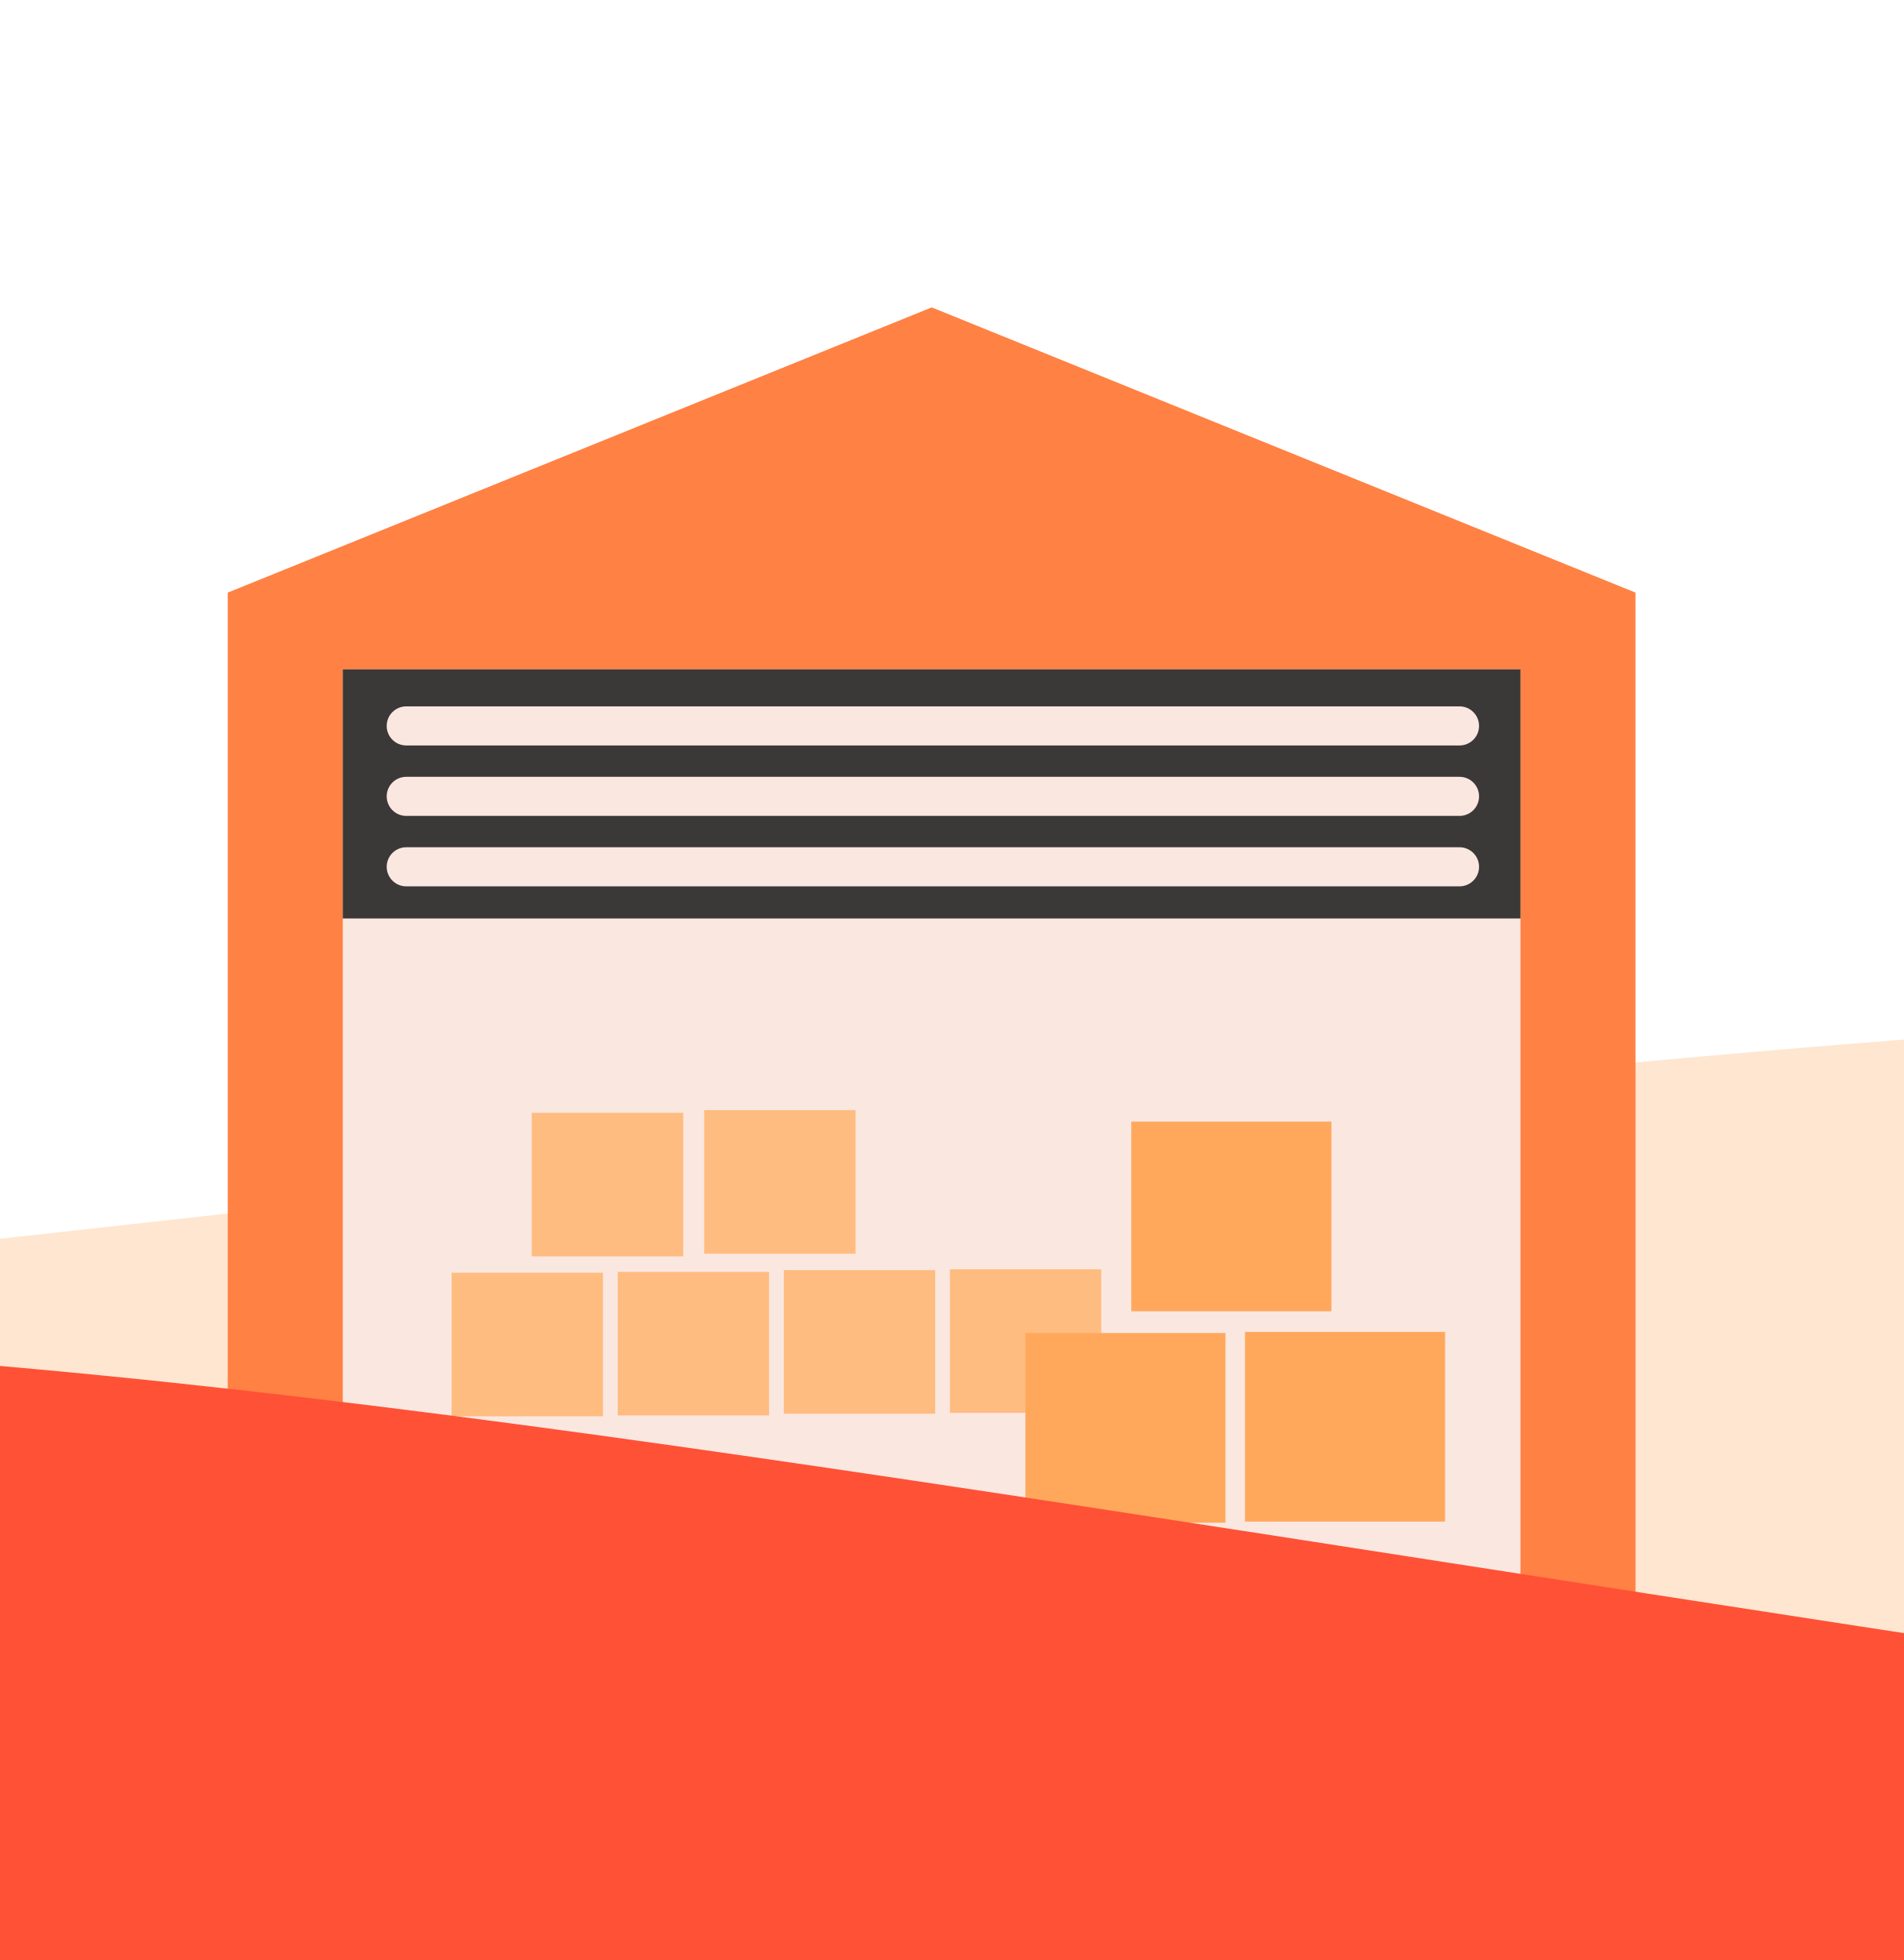
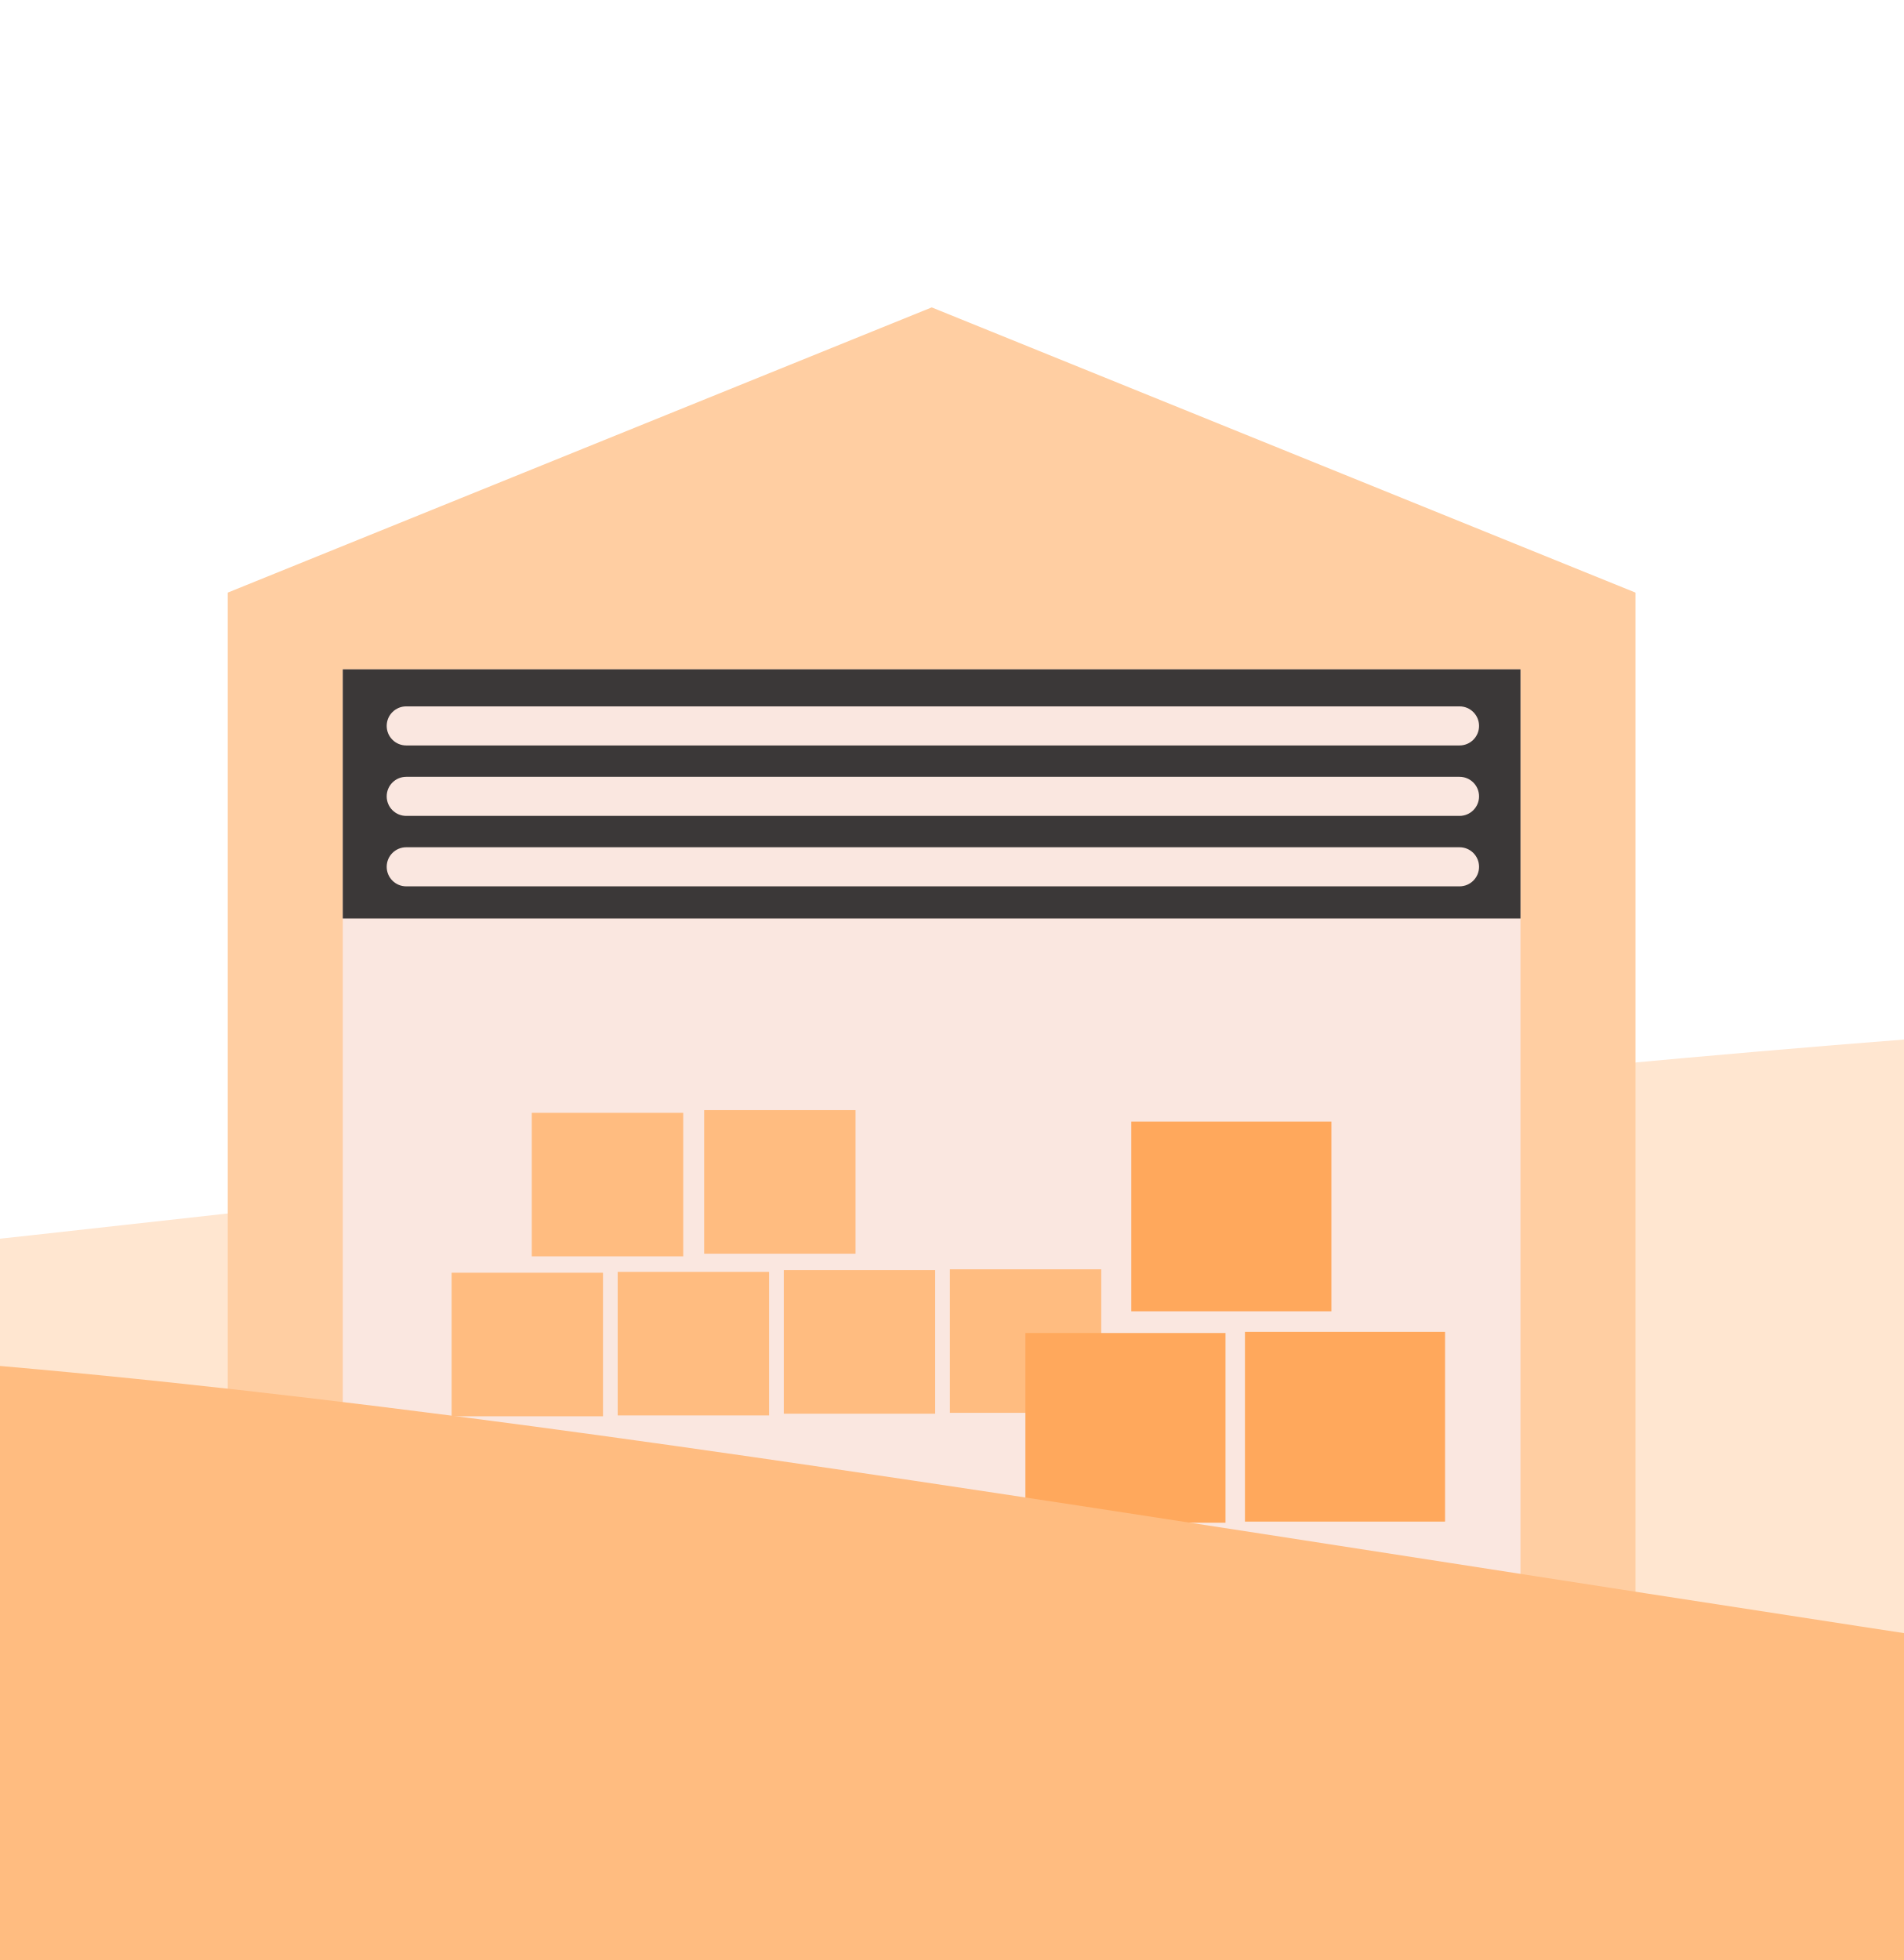
<svg xmlns="http://www.w3.org/2000/svg" viewBox="0 0 22.107 22.76" version="1.1" id="svg5">
  <defs id="defs2" />
  <g id="layer1" transform="translate(-60.83076,-104.6108)">
    <path style="font-variation-settings:normal;opacity:1;vector-effect:none;fill:#ffe6d0;fill-opacity:1;stroke:none;stroke-width:0.265px;stroke-linecap:butt;stroke-linejoin:miter;stroke-miterlimit:4;stroke-dasharray:none;stroke-dashoffset:0;stroke-opacity:1;-inkscape-stroke:none;stop-color:#000000;stop-opacity:1" d="m 56.782,119.431 c 11.977,-1.259 22.922,-2.716 31.106,-3.052 l -0.093,10.19 -31.243,-0.293 z" id="path6179" data-depth="-4" />
    <path id="c2-fondo" style="fill:#fae7e0;fill-opacity:1;stroke:none;stroke-width:0.265;stroke-linecap:round;stroke-linejoin:round;stroke-miterlimit:9;stroke-dasharray:none;stroke-opacity:1;paint-order:stroke fill markers" d="m 64.219,111.937 v 12.778 h 15.076 v -12.778 z" data-depth="-1" />
    <path id="c2-cajas2" style="fill:#ffbc80;fill-opacity:1;stroke:none;stroke-width:0.265;stroke-linecap:round;stroke-linejoin:round;stroke-miterlimit:9;stroke-dasharray:none;stroke-opacity:1;paint-order:stroke fill markers" d="m 69.009,117.502 v 1.667 h 1.758 v -1.667 z m -2.002,0.031 v 1.667 h 1.759 v -1.667 z m 4.856,1.817 v 1.667 h 1.758 v -1.667 z m -1.929,0.01 v 1.667 h 1.758 v -1.667 z m -1.929,0.02 v 1.667 h 1.758 v -1.667 z m -1.929,0.01 v 1.667 h 1.758 v -1.667 z" data-depth="-2" />
    <g id="c2-casa" data-depth="-1">
-       <path style="font-variation-settings:normal;opacity:1;vector-effect:none;fill:#ff8144;fill-opacity:1;stroke:none;stroke-width:0.265px;stroke-linecap:butt;stroke-linejoin:miter;stroke-miterlimit:4;stroke-dasharray:none;stroke-dashoffset:0;stroke-opacity:1;-inkscape-stroke:none;stop-color:#000000;stop-opacity:1" d="m 71.652,110.348 -8.176,3.312 v 13.131 H 64.812 v -12.24 h 6.84 6.838 v 12.24 h 1.336 v -13.131 z" id="path4463" class="UnoptimicedTransforms" transform="translate(0,-2.167674)" />
+       <path style="font-variation-settings:normal;opacity:1;vector-effect:none;fill:#ffcea2;fill-opacity:1;stroke:none;stroke-width:0.265px;stroke-linecap:butt;stroke-linejoin:miter;stroke-miterlimit:4;stroke-dasharray:none;stroke-dashoffset:0;stroke-opacity:1;-inkscape-stroke:none;stop-color:#000000;stop-opacity:1" d="m 71.652,110.348 -8.176,3.312 v 13.131 H 64.812 v -12.24 h 6.84 6.838 v 12.24 h 1.336 v -13.131 z" id="path4463" class="UnoptimicedTransforms" transform="translate(0,-2.167674)" />
      <g id="g6491" transform="translate(0,-2.167674)">
        <rect style="fill:#3b3838;fill-opacity:1;stroke:none;stroke-width:0.265;stroke-linecap:round;stroke-linejoin:round;stroke-miterlimit:9;stroke-dasharray:none;stroke-opacity:1;paint-order:stroke fill markers" id="rect4912" width="13.678" height="2.893" x="64.812" y="114.551" />
        <rect style="fill:#fae7e0;fill-opacity:1;stroke:none;stroke-width:0.265;stroke-linecap:round;stroke-linejoin:round;stroke-miterlimit:9;stroke-dasharray:none;stroke-opacity:1;paint-order:stroke fill markers" id="rect5692" width="12.687" height="0.454" x="65.322" y="114.981" ry="0.227" />
        <rect style="fill:#fae7e0;fill-opacity:1;stroke:none;stroke-width:0.265;stroke-linecap:round;stroke-linejoin:round;stroke-miterlimit:9;stroke-dasharray:none;stroke-opacity:1;paint-order:stroke fill markers" id="rect6075" width="12.687" height="0.454" x="65.322" y="115.799" ry="0.227" />
        <rect style="fill:#fae7e0;fill-opacity:1;stroke:none;stroke-width:0.265;stroke-linecap:round;stroke-linejoin:round;stroke-miterlimit:9;stroke-dasharray:none;stroke-opacity:1;paint-order:stroke fill markers" id="rect6077" width="12.687" height="0.454" x="65.322" y="116.617" ry="0.227" />
      </g>
    </g>
    <path id="c2-cajas1" style="fill:#ffa85c;fill-opacity:1;stroke:none;stroke-width:0.265;stroke-linecap:round;stroke-linejoin:round;stroke-miterlimit:9;stroke-dasharray:none;stroke-opacity:1;paint-order:stroke fill markers" d="m 73.97,117.635 v 2.203 h 2.324 v -2.203 z m 1.32,2.442 v 2.203 h 2.324 v -2.203 z m -2.55,0.013 v 2.203 H 75.064 v -2.203 z" data-depth="-1.5" />
-     <path style="font-variation-settings:normal;opacity:1;vector-effect:none;fill:#ff5136;fill-opacity:1;stroke:none;stroke-width:0.265px;stroke-linecap:butt;stroke-linejoin:miter;stroke-miterlimit:4;stroke-dasharray:none;stroke-dashoffset:0;stroke-opacity:1;-inkscape-stroke:none;stop-color:#000000;stop-opacity:1" d="M 87.839,124.315 C 72.544,122.038 64.828,120.537 56.644,120.201 l -0.128,8.867 31.243,0.547 z" id="c2-suelo1" data-depth="1" />
+     <path style="font-variation-settings:normal;opacity:1;vector-effect:none;fill:#ffbc80;fill-opacity:1;stroke:none;stroke-width:0.265px;stroke-linecap:butt;stroke-linejoin:miter;stroke-miterlimit:4;stroke-dasharray:none;stroke-dashoffset:0;stroke-opacity:1;-inkscape-stroke:none;stop-color:#000000;stop-opacity:1" d="M 87.839,124.315 C 72.544,122.038 64.828,120.537 56.644,120.201 l -0.128,8.867 31.243,0.547 z" id="c2-suelo1" data-depth="1" />
  </g>
</svg>
